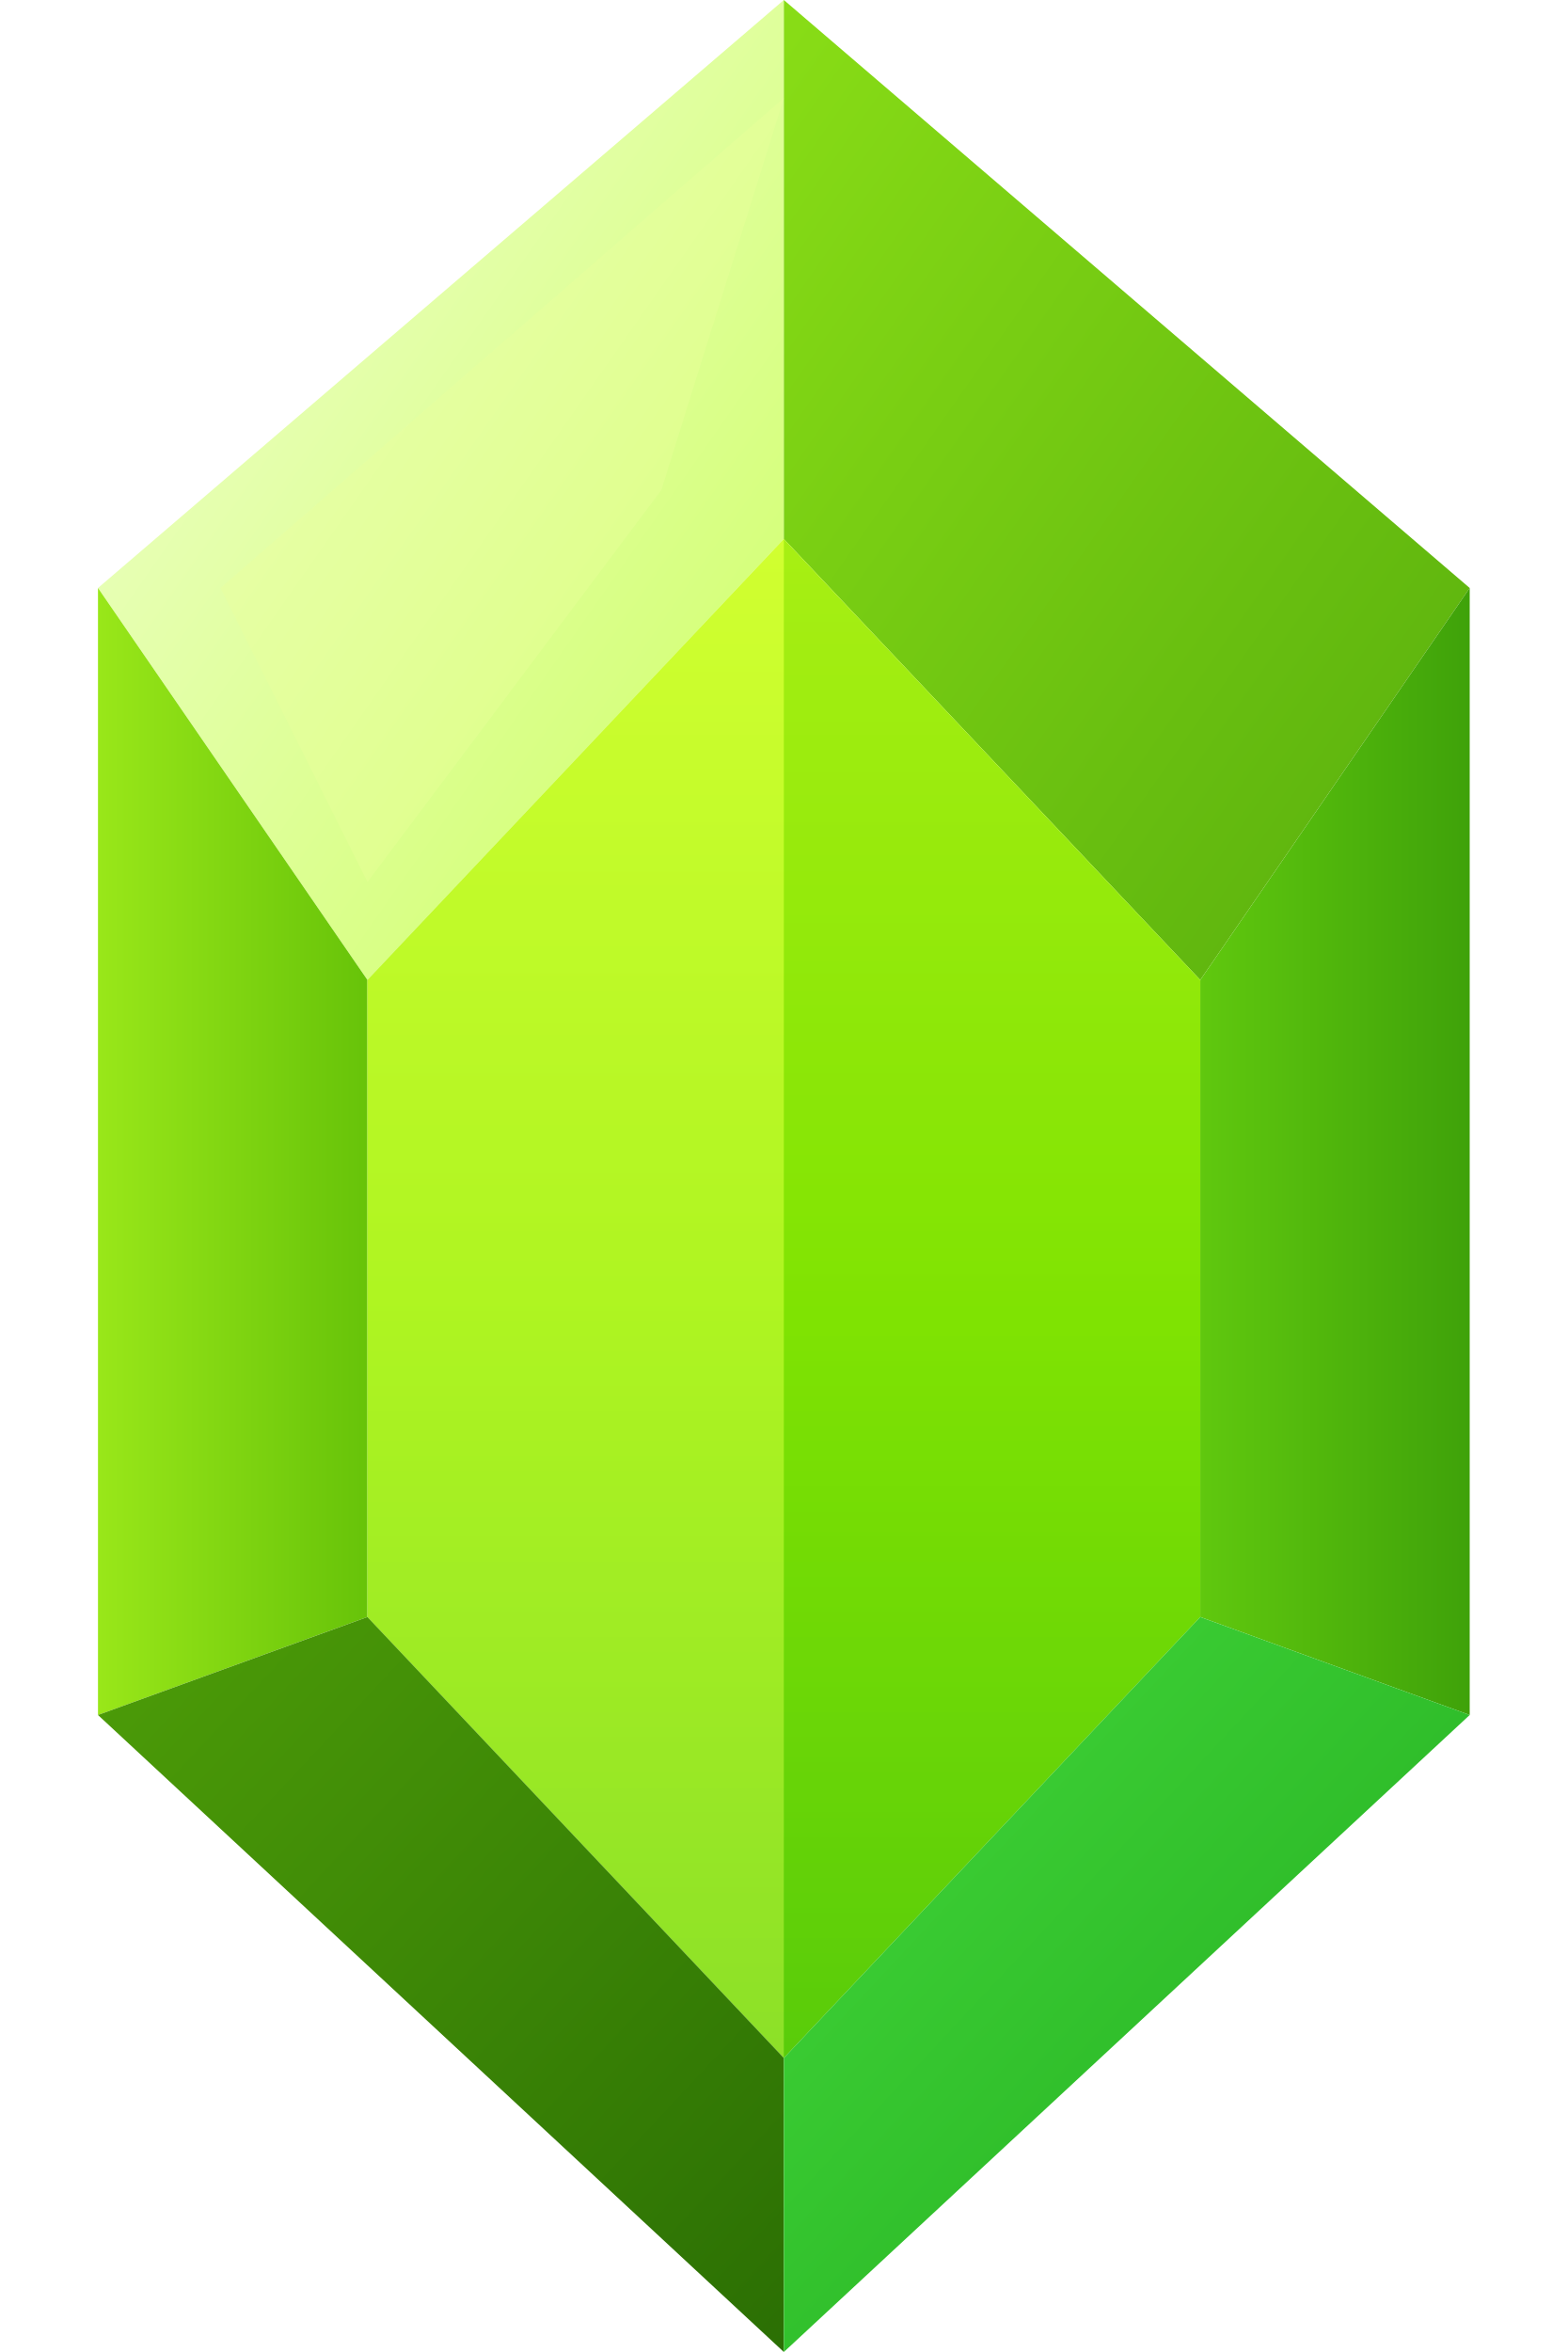
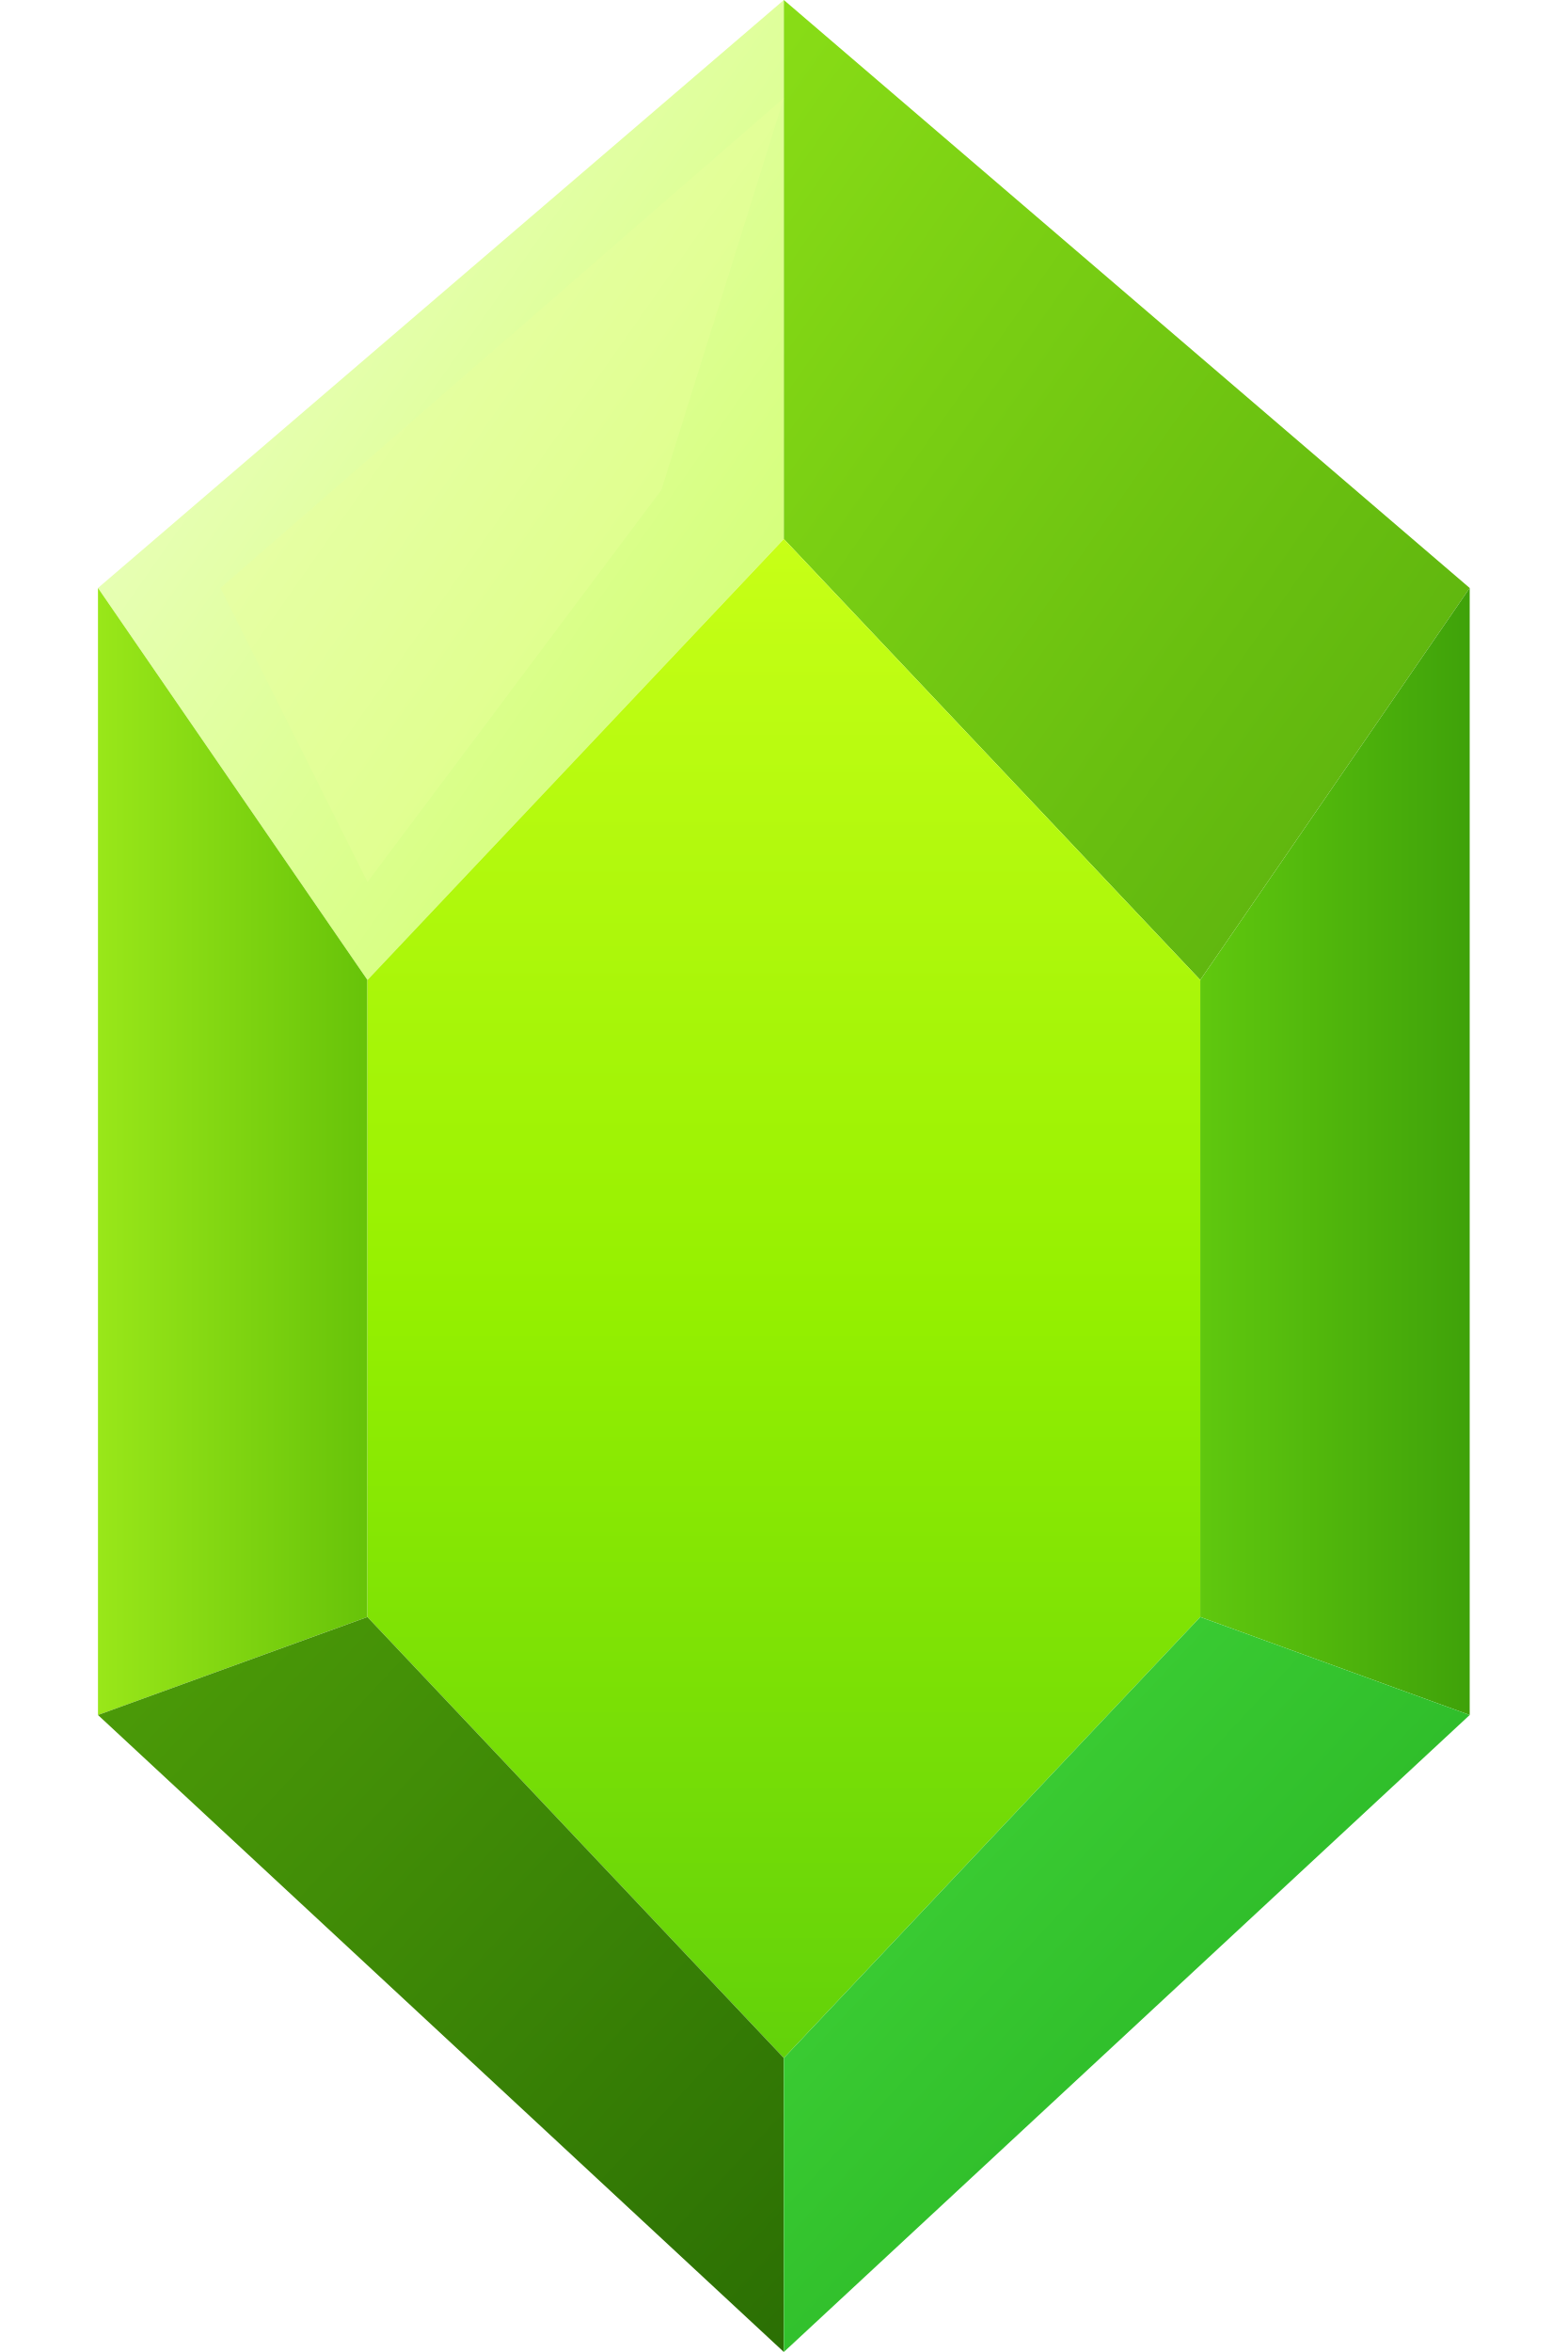
<svg xmlns="http://www.w3.org/2000/svg" viewBox="0 0 64 96" aria-hidden="true">
  <defs>
    <linearGradient id="front" x1="0" x2="0" y1="0" y2="1">
      <stop offset="0" stop-color="#c7ff16" />
      <stop offset=".5" stop-color="#95f000" />
      <stop offset="1" stop-color="#63d20a" />
    </linearGradient>
    <linearGradient id="topLeft" x1="0" x2="1" y1="0" y2="1">
      <stop offset="0" stop-color="#f1ffd5" />
      <stop offset="1" stop-color="#ceff63" />
    </linearGradient>
    <linearGradient id="topRight" x1="0" x2="1" y1="0" y2="1">
      <stop offset="0" stop-color="#89dd16" />
      <stop offset="1" stop-color="#57ae0d" />
    </linearGradient>
    <linearGradient id="leftSide" x1="0" x2="1" y1="0" y2="0">
      <stop offset="0" stop-color="#99e719" />
      <stop offset="1" stop-color="#67c309" />
    </linearGradient>
    <linearGradient id="rightSide" x1="0" x2="1" y1="0" y2="0">
      <stop offset="0" stop-color="#60c80e" />
      <stop offset="1" stop-color="#3fa20a" />
    </linearGradient>
    <linearGradient id="bottomLeft" x1="0" x2="1" y1="0" y2="1">
      <stop offset="0" stop-color="#4d9d08" />
      <stop offset="1" stop-color="#2b6f04" />
    </linearGradient>
    <linearGradient id="bottomRight" x1="0" x2="1" y1="0" y2="1">
      <stop offset="0" stop-color="#44d83a" />
      <stop offset="1" stop-color="#20aa1f" />
    </linearGradient>
  </defs>
  <path fill="url(#topLeft)" d="M32 0 4 24l11 16 17-18z" />
  <path fill="url(#topRight)" d="M32 0v22l17 18 11-16z" />
  <path fill="url(#leftSide)" d="M4 24v46l11-4V40z" />
  <path fill="url(#rightSide)" d="M60 24 49 40v26l11 4z" />
  <path fill="url(#front)" d="M32 22 49 40v26L32 84 15 66V40z" />
-   <path fill="#e5ff67" opacity=".32" d="M15 40 32 22v62L15 66z" />
-   <path fill="#38b80b" opacity=".22" d="M49 40 32 22v62l17-18z" />
  <path fill="#ecff9b" opacity=".35" d="M9 24 32 4 27 20 15 36z" />
  <path fill="url(#bottomLeft)" d="M4 70 32 96V84L15 66z" />
  <path fill="url(#bottomRight)" d="M60 70 32 96V84l17-18z" />
</svg>
